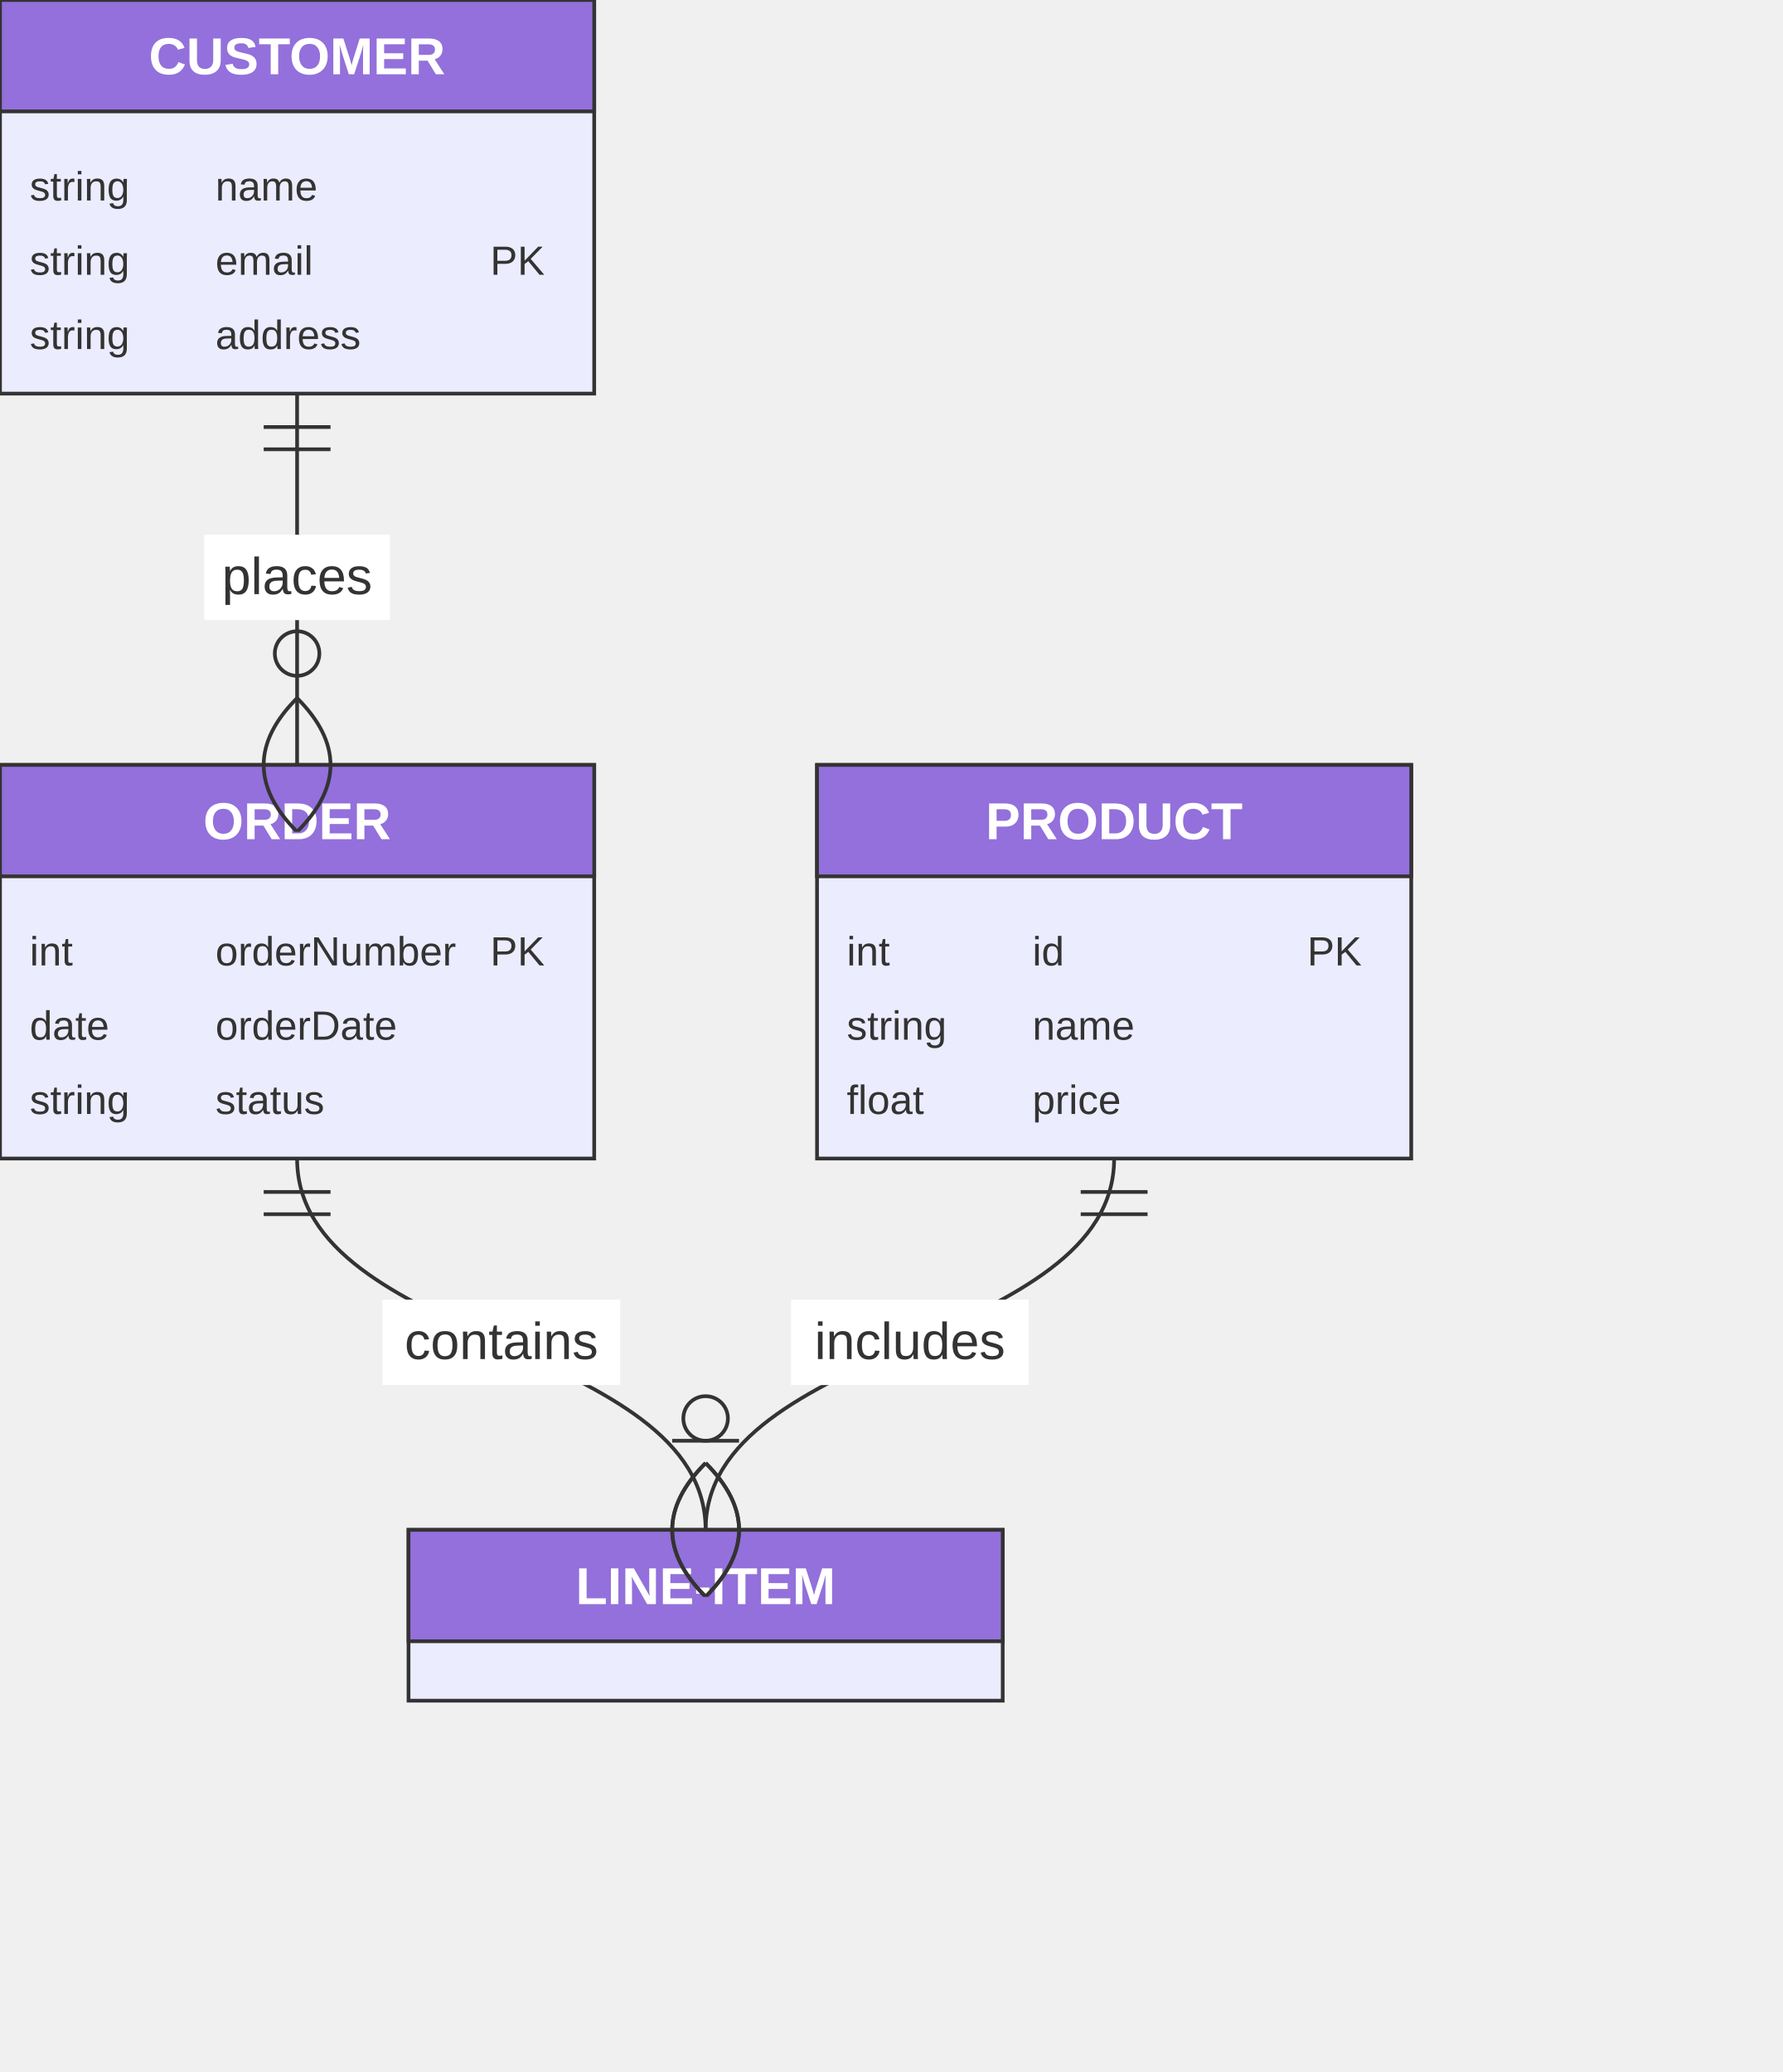
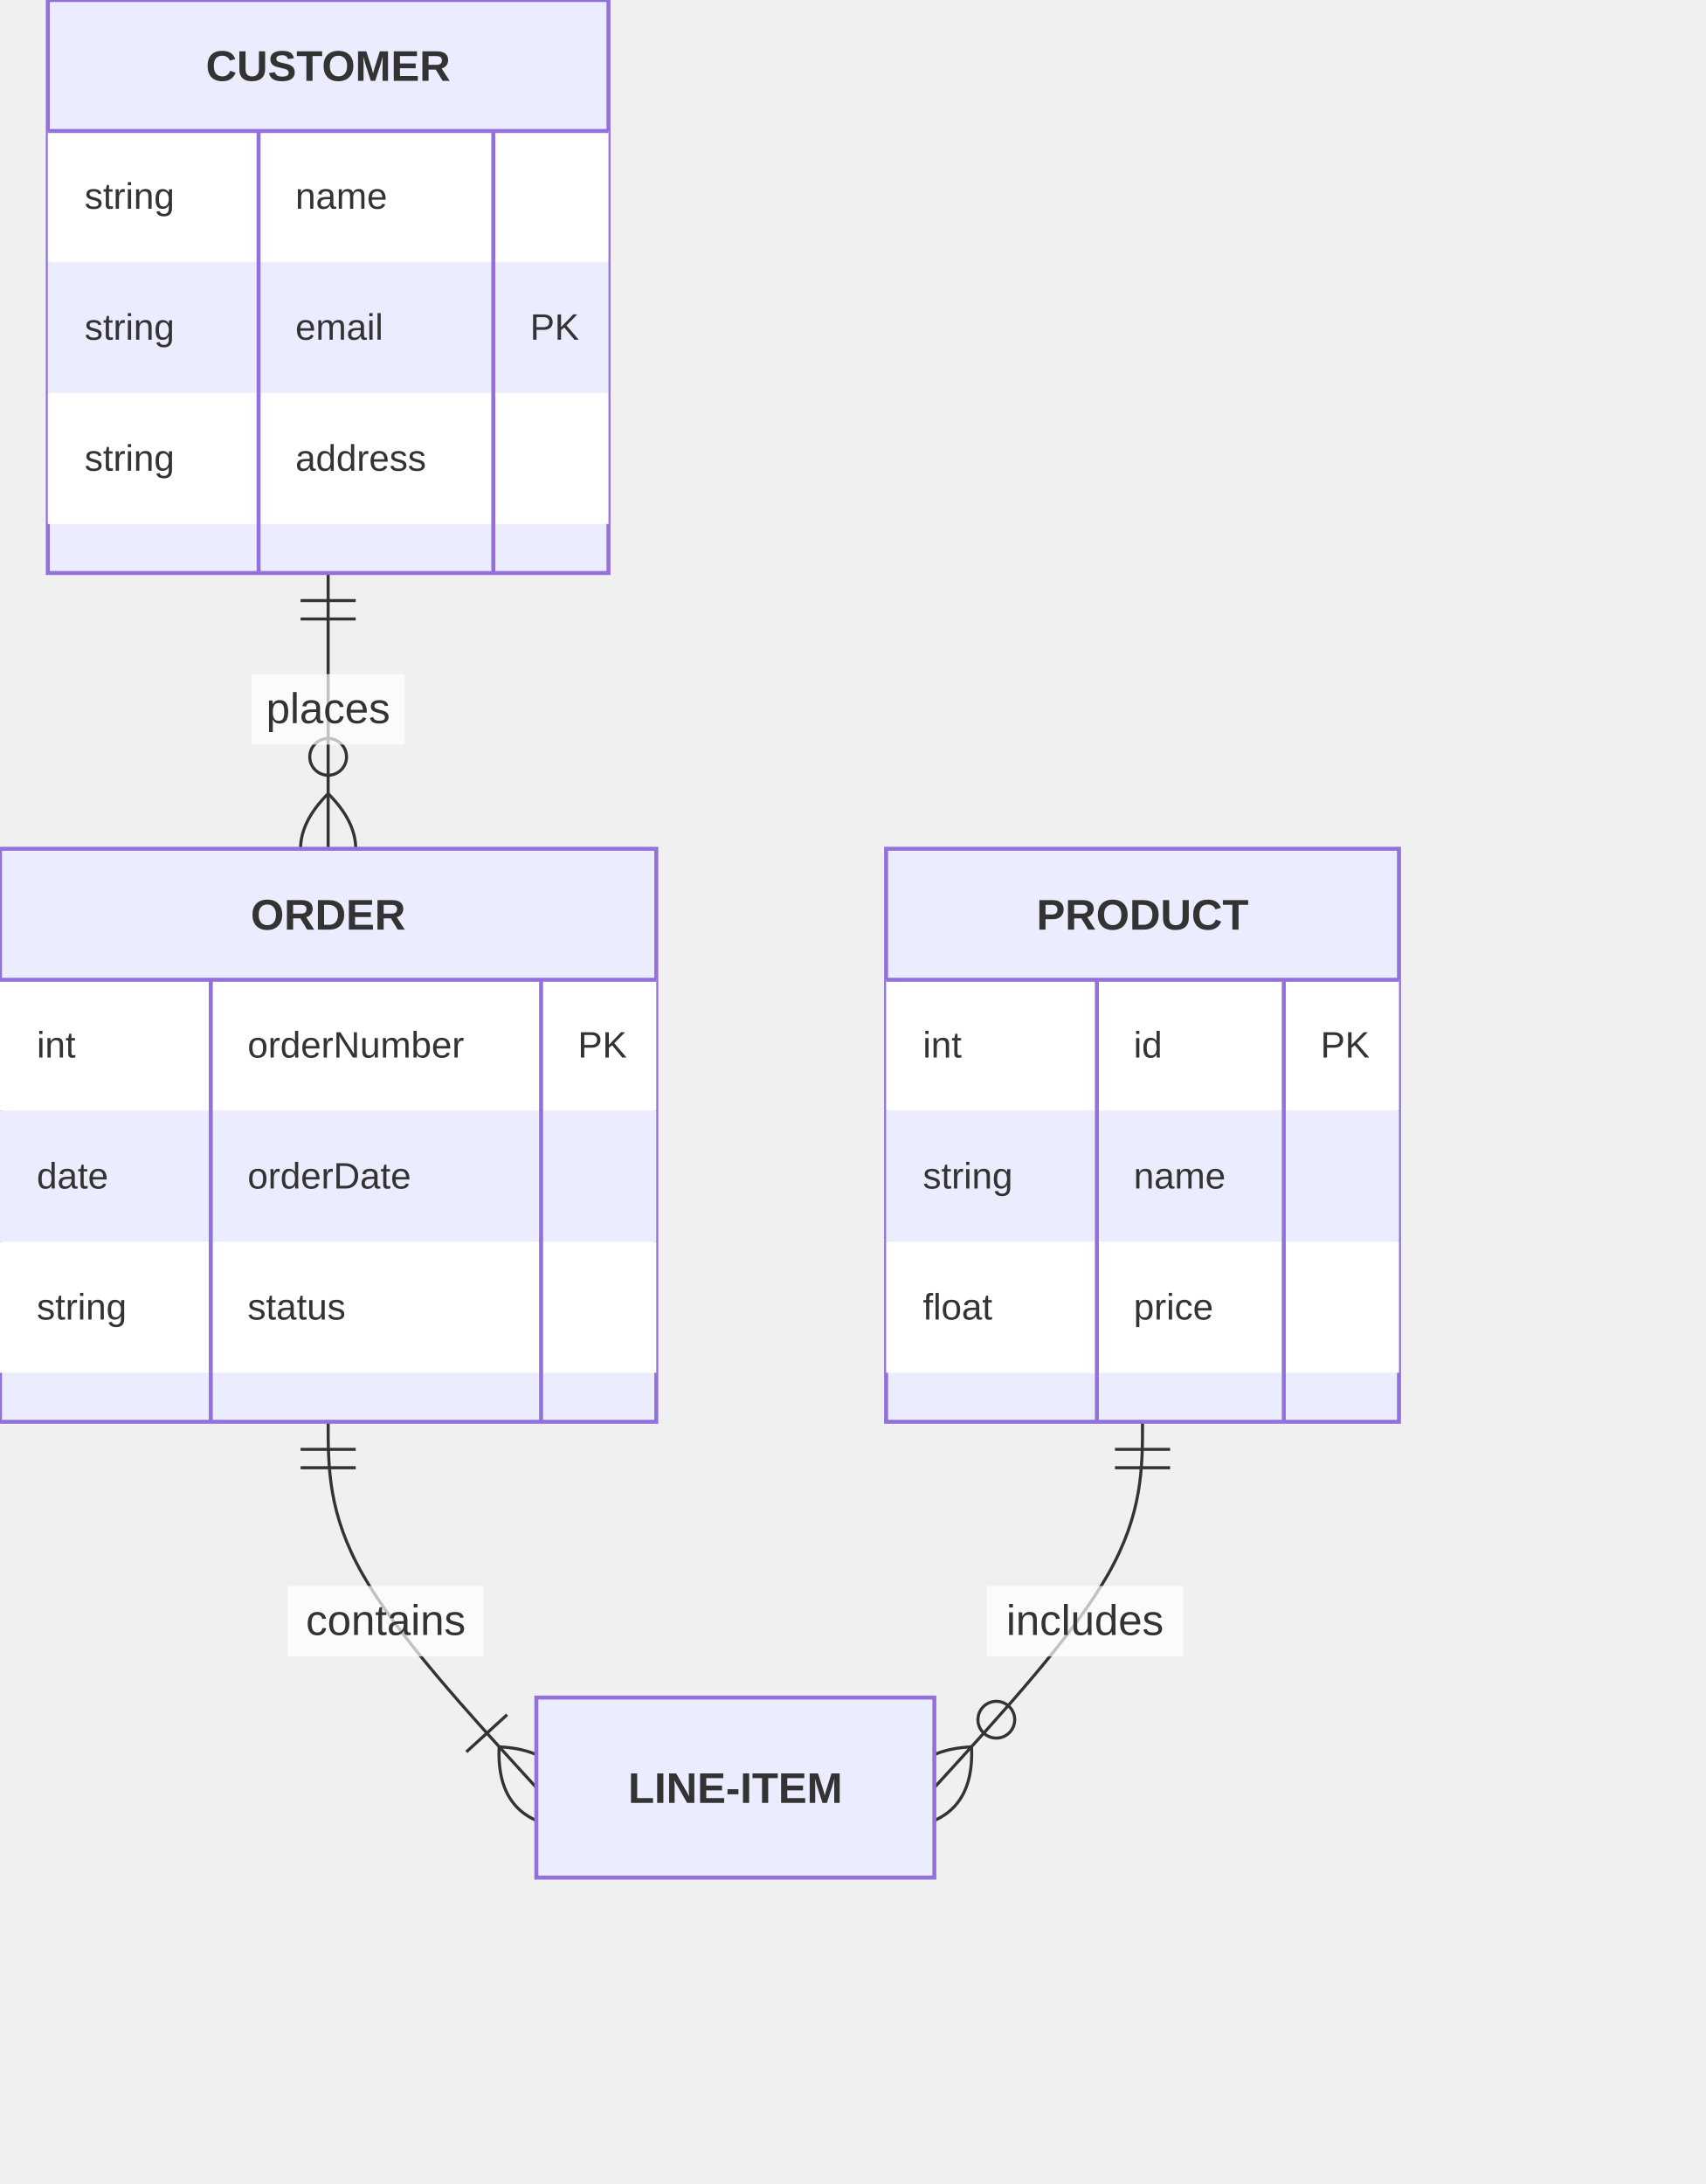
- <svg xmlns="http://www.w3.org/2000/svg" width="480" height="558" viewBox="0 0 480 558" class="mermaid">
+ <svg xmlns="http://www.w3.org/2000/svg" width="556.6" height="712.75" viewBox="0 0 556.6 712.75" class="mermaid">
  <style>

.mermaid {
  font-family: trebuchet ms, verdana, arial, sans-serif;
  font-size: 16px;
}

.node rect,
.node polygon,
.node circle,
.node ellipse,
.node path {
  fill: #ECECFF;
  stroke: #9370DB;
  stroke-width: 1px;
}

.node line {
  stroke: #9370DB;
  stroke-width: 1px;
}

.node .label {
  fill: #333333;
}

.node text {
  fill: #333333;
  font-family: trebuchet ms, verdana, arial, sans-serif;
  font-size: 16px;
}

.edge-path {
  fill: none;
  stroke: #333333;
  stroke-width: 1px;
}

.edge-label {
  fill: #333333;
  font-family: trebuchet ms, verdana, arial, sans-serif;
}

.edge-label-bg {
  fill: rgba(232, 232, 232, 0.8);
}

.subgraph {
  fill: #ffffde;
  stroke: #aaaa33;
  stroke-width: 1px;
}

.subgraph-title {
  fill: #333333;
  font-weight: bold;
}

.cluster rect {
  fill: #ffffde;
  stroke: #aaaa33;
  stroke-width: 1px;
  rx: 5px;
  ry: 5px;
}

.cluster-label {
  fill: #333333;
  font-family: trebuchet ms, verdana, arial, sans-serif;
  font-size: 16px;
  font-weight: bold;
}

marker path {
  fill: #333333;
  stroke: #333333;
}


.er-title {
  fill: #333333;
}

.entity-box {
  fill: #ECECFF;
-   stroke: #333333;
+   stroke: #9370DB;
}

.entity-header {
  fill: #9370DB;
-   stroke: #333333;
+   stroke: #9370DB;
}

.entity-name {
-   fill: #FFFFFF;
+   fill: #333333;
  font-weight: bold;
}

.entity-attr {
  fill: #333333;
}

.relationshipLine {
  stroke: #333333;
  stroke-width: 1;
  fill: none;
}

.relationship-label {
  fill: #333333;
}

+ .relationship-label-background {
+   fill: #ffffff;
+   opacity: 0.7;
+ }
+ 
.marker {
  fill: none;
  stroke: #333333;
  stroke-width: 1;
}

.marker circle {
-   fill: white;
+   fill: #ffffff;
+ }
+ 
+ .row-rect-odd {
+   fill: #ffffff;
+ }
+ 
+ .row-rect-even {
+   fill: #ECECFF;
+ }
+ 
+ .divider {
+   stroke: #9370DB;
}

  </style>
  <defs>
    <marker id="er-onlyOneStart" viewBox="0 0 18 18" refX="0" refY="9" markerWidth="18" markerHeight="18" orient="auto">
      <path d="M9,0 L9,18 M15,0 L15,18" class="marker" />
    </marker>
    <marker id="er-onlyOneEnd" viewBox="0 0 18 18" refX="18" refY="9" markerWidth="18" markerHeight="18" orient="auto">
      <path d="M3,0 L3,18 M9,0 L9,18" class="marker" />
    </marker>
    <marker id="er-zeroOrOneStart" viewBox="0 0 30 18" refX="0" refY="9" markerWidth="30" markerHeight="18" orient="auto">
      <circle cx="21" cy="9" r="6" class="marker" fill="white" />
      <path d="M9,0 L9,18" class="marker" />
    </marker>
    <marker id="er-zeroOrOneEnd" viewBox="0 0 30 18" refX="30" refY="9" markerWidth="30" markerHeight="18" orient="auto">
      <circle cx="9" cy="9" r="6" class="marker" fill="white" />
      <path d="M21,0 L21,18" class="marker" />
    </marker>
    <marker id="er-oneOrMoreStart" viewBox="0 0 45 36" refX="18" refY="18" markerWidth="45" markerHeight="36" orient="auto">
      <path d="M0,18 Q 18,0 36,18 Q 18,36 0,18 M42,9 L42,27" class="marker" />
    </marker>
    <marker id="er-oneOrMoreEnd" viewBox="0 0 45 36" refX="27" refY="18" markerWidth="45" markerHeight="36" orient="auto">
      <path d="M3,9 L3,27 M9,18 Q27,0 45,18 Q27,36 9,18" class="marker" />
    </marker>
    <marker id="er-zeroOrMoreStart" viewBox="0 0 57 36" refX="18" refY="18" markerWidth="57" markerHeight="36" orient="auto">
      <circle cx="48" cy="18" r="6" class="marker" fill="white" />
      <path d="M0,18 Q18,0 36,18 Q18,36 0,18" class="marker" />
    </marker>
    <marker id="er-zeroOrMoreEnd" viewBox="0 0 57 36" refX="39" refY="18" markerWidth="57" markerHeight="36" orient="auto">
      <circle cx="9" cy="18" r="6" class="marker" fill="white" />
      <path d="M21,18 Q39,0 57,18 Q39,36 21,18" class="marker" />
    </marker>
  </defs>
  <g class="root">
    <g class="clusters">

    </g>
    <g class="edgePaths">

    </g>
    <g class="edgeLabels">

    </g>
    <g class="nodes">

    </g>
+     <g class="relationship">
+       <path d="M 107.10 187.00 C 107.10 202.00, 107.10 217.00, 107.10 232.00 C 107.10 247.00, 107.10 262.00, 107.10 277.00" class="relationshipLine" marker-start="url(#er-onlyOneStart)" marker-end="url(#er-zeroOrMoreEnd)" />
+       <rect x="82.1" y="220" width="50" height="23" rx="0" ry="0" class="relationship-label-background" />
+       <text x="107.1" y="236" class="relationship-label" text-anchor="middle" font-size="14">places</text>
+     </g>
+     <g class="relationship">
+       <path d="M 107.10 464.00 C 107.10 479.00, 107.10 494.00, 118.42 513.90 C 129.75 533.79, 152.40 558.58, 175.05 583.38" class="relationshipLine" marker-end="url(#er-oneOrMoreEnd)" marker-start="url(#er-onlyOneStart)" />
+       <rect x="93.899" y="517.576" width="64" height="23" rx="0" ry="0" class="relationship-label-background" />
+       <text x="125.899" y="533.576" class="relationship-label" text-anchor="middle" font-size="14">contains</text>
+     </g>
+     <g class="relationship">
+       <path d="M 372.90 464.00 C 372.90 479.00, 372.90 494.00, 361.58 513.90 C 350.25 533.79, 327.60 558.58, 304.95 583.38" class="relationshipLine" marker-start="url(#er-onlyOneStart)" marker-end="url(#er-zeroOrMoreEnd)" />
+       <rect x="322.101" y="517.576" width="64" height="23" rx="0" ry="0" class="relationship-label-background" />
+       <text x="354.101" y="533.576" class="relationship-label" text-anchor="middle" font-size="14">includes</text>
+     </g>
    <g class="entity-node" id="entity-CUSTOMER-0">
-       <rect x="0" y="0" width="160" height="106" rx="0" ry="0" class="entity-box" stroke="#333333" stroke-width="1" fill="#ECECFF" />
-       <rect x="0" y="0" width="160" height="30" rx="0" ry="0" class="entity-header" stroke="#333333" fill="#9370DB" stroke-width="1" />
-       <text x="80" y="20" class="entity-name" text-anchor="middle" font-weight="bold" font-size="14" fill="#FFFFFF">CUSTOMER</text>
-       <text x="8" y="54" class="entity-attr attribute-type" text-anchor="start" font-size="11">string</text>
-       <text x="58" y="54" class="entity-attr attribute-name" text-anchor="start" font-size="11">name</text>
-       <text x="8" y="74" class="entity-attr attribute-type" text-anchor="start" font-size="11">string</text>
-       <text x="58" y="74" class="entity-attr attribute-name" font-size="11" text-anchor="start">email</text>
-       <text x="132" y="74" class="entity-attr attribute-key" text-anchor="start" font-size="11">PK</text>
-       <text x="8" y="94" class="entity-attr attribute-type" text-anchor="start" font-size="11">string</text>
-       <text x="58" y="94" class="entity-attr attribute-name" text-anchor="start" font-size="11">address</text>
+       <rect x="15.6" y="0" width="183" height="187" rx="0" ry="0" class="entity-box" stroke-width="1.3" />
+       <rect x="15.6" y="42.75" width="183" height="42.75" rx="0" ry="0" class="row-rect-odd" stroke-width="1.3" />
+       <rect x="15.6" y="85.5" width="183" height="42.75" rx="0" ry="0" class="row-rect-even" stroke-width="1.3" />
+       <rect x="15.6" y="128.25" width="183" height="42.75" rx="0" ry="0" class="row-rect-odd" stroke-width="1.3" />
+       <line x1="15.6" y1="42.75" x2="198.6" y2="42.75" class="divider" stroke-width="1.3" />
+       <line x1="84.4" y1="42.75" x2="84.4" y2="187" class="divider" stroke-width="1.3" />
+       <line x1="161" y1="42.75" x2="161" y2="187" class="divider" stroke-width="1.3" />
+       <text x="107.1" y="26.375" class="entity-name" font-size="14" text-anchor="middle">CUSTOMER</text>
+       <text x="27.6" y="68.125" class="entity-attr attribute-type" text-anchor="start" font-size="12">string</text>
+       <text x="96.4" y="68.125" class="entity-attr attribute-name" text-anchor="start" font-size="12">name</text>
+       <text x="27.6" y="110.875" class="entity-attr attribute-type" text-anchor="start" font-size="12">string</text>
+       <text x="96.4" y="110.875" class="entity-attr attribute-name" text-anchor="start" font-size="12">email</text>
+       <text x="173" y="110.875" class="entity-attr attribute-key" text-anchor="start" font-size="12">PK</text>
+       <text x="27.6" y="153.625" class="entity-attr attribute-type" text-anchor="start" font-size="12">string</text>
+       <text x="96.4" y="153.625" class="entity-attr attribute-name" text-anchor="start" font-size="12">address</text>
    </g>
    <g class="entity-node" id="entity-LINE-ITEM-2">
-       <rect x="110" y="412" width="160" height="46" rx="0" ry="0" class="entity-box" stroke="#333333" fill="#ECECFF" stroke-width="1" />
-       <rect x="110" y="412" width="160" height="30" rx="0" ry="0" class="entity-header" fill="#9370DB" stroke-width="1" stroke="#333333" />
-       <text x="190" y="432" class="entity-name" font-size="14" fill="#FFFFFF" font-weight="bold" text-anchor="middle">LINE-ITEM</text>
+       <rect x="175.05" y="554" width="129.9" height="58.75" rx="0" ry="0" class="entity-box" stroke-width="1.3" />
+       <text x="240" y="588.375" class="entity-name" text-anchor="middle" font-size="14">LINE-ITEM</text>
    </g>
    <g class="entity-node" id="entity-ORDER-1">
-       <rect x="0" y="206" width="160" height="106" rx="0" ry="0" class="entity-box" fill="#ECECFF" stroke="#333333" stroke-width="1" />
-       <rect x="0" y="206" width="160" height="30" rx="0" ry="0" class="entity-header" fill="#9370DB" stroke-width="1" stroke="#333333" />
-       <text x="80" y="226" class="entity-name" font-weight="bold" text-anchor="middle" font-size="14" fill="#FFFFFF">ORDER</text>
-       <text x="8" y="260" class="entity-attr attribute-type" font-size="11" text-anchor="start">int</text>
-       <text x="58" y="260" class="entity-attr attribute-name" text-anchor="start" font-size="11">orderNumber</text>
-       <text x="132" y="260" class="entity-attr attribute-key" font-size="11" text-anchor="start">PK</text>
-       <text x="8" y="280" class="entity-attr attribute-type" font-size="11" text-anchor="start">date</text>
-       <text x="58" y="280" class="entity-attr attribute-name" text-anchor="start" font-size="11">orderDate</text>
-       <text x="8" y="300" class="entity-attr attribute-type" text-anchor="start" font-size="11">string</text>
-       <text x="58" y="300" class="entity-attr attribute-name" text-anchor="start" font-size="11">status</text>
+       <rect x="0" y="277" width="214.2" height="187" rx="0" ry="0" class="entity-box" stroke-width="1.3" />
+       <rect x="0" y="319.75" width="214.2" height="42.75" rx="0" ry="0" class="row-rect-odd" stroke-width="1.3" />
+       <rect x="0" y="362.5" width="214.2" height="42.75" rx="0" ry="0" class="row-rect-even" stroke-width="1.3" />
+       <rect x="0" y="405.25" width="214.2" height="42.75" rx="0" ry="0" class="row-rect-odd" stroke-width="1.3" />
+       <line x1="0" y1="319.75" x2="214.2" y2="319.75" class="divider" stroke-width="1.3" />
+       <line x1="68.8" y1="319.75" x2="68.8" y2="464" class="divider" stroke-width="1.3" />
+       <line x1="176.6" y1="319.75" x2="176.6" y2="464" class="divider" stroke-width="1.3" />
+       <text x="107.1" y="303.375" class="entity-name" font-size="14" text-anchor="middle">ORDER</text>
+       <text x="12" y="345.125" class="entity-attr attribute-type" font-size="12" text-anchor="start">int</text>
+       <text x="80.8" y="345.125" class="entity-attr attribute-name" font-size="12" text-anchor="start">orderNumber</text>
+       <text x="188.6" y="345.125" class="entity-attr attribute-key" text-anchor="start" font-size="12">PK</text>
+       <text x="12" y="387.875" class="entity-attr attribute-type" font-size="12" text-anchor="start">date</text>
+       <text x="80.8" y="387.875" class="entity-attr attribute-name" font-size="12" text-anchor="start">orderDate</text>
+       <text x="12" y="430.625" class="entity-attr attribute-type" text-anchor="start" font-size="12">string</text>
+       <text x="80.8" y="430.625" class="entity-attr attribute-name" font-size="12" text-anchor="start">status</text>
    </g>
    <g class="entity-node" id="entity-PRODUCT-3">
-       <rect x="220" y="206" width="160" height="106" rx="0" ry="0" class="entity-box" fill="#ECECFF" stroke="#333333" stroke-width="1" />
-       <rect x="220" y="206" width="160" height="30" rx="0" ry="0" class="entity-header" stroke-width="1" fill="#9370DB" stroke="#333333" />
-       <text x="300" y="226" class="entity-name" font-size="14" text-anchor="middle" fill="#FFFFFF" font-weight="bold">PRODUCT</text>
-       <text x="228" y="260" class="entity-attr attribute-type" text-anchor="start" font-size="11">int</text>
-       <text x="278" y="260" class="entity-attr attribute-name" font-size="11" text-anchor="start">id</text>
-       <text x="352" y="260" class="entity-attr attribute-key" text-anchor="start" font-size="11">PK</text>
-       <text x="228" y="280" class="entity-attr attribute-type" font-size="11" text-anchor="start">string</text>
-       <text x="278" y="280" class="entity-attr attribute-name" font-size="11" text-anchor="start">name</text>
-       <text x="228" y="300" class="entity-attr attribute-type" font-size="11" text-anchor="start">float</text>
-       <text x="278" y="300" class="entity-attr attribute-name" font-size="11" text-anchor="start">price</text>
-     </g>
-     <g class="relationship">
-       <path d="M80,106 C80,156 80,156 80,206" class="relationshipLine" marker-start="url(#er-onlyOneStart)" marker-end="url(#er-zeroOrMoreEnd)" />
-       <rect x="55" y="144" width="50" height="23" rx="0" ry="0" class="background" fill="#FFFFFF" />
-       <text x="80" y="160" class="relationship-label" text-anchor="middle" font-size="14">places</text>
-     </g>
-     <g class="relationship">
-       <path d="M80,312 C80,362 190,362 190,412" class="relationshipLine" marker-start="url(#er-onlyOneStart)" marker-end="url(#er-oneOrMoreEnd)" />
-       <rect x="103" y="350" width="64" height="23" rx="0" ry="0" class="background" fill="#FFFFFF" />
-       <text x="135" y="366" class="relationship-label" font-size="14" text-anchor="middle">contains</text>
-     </g>
-     <g class="relationship">
-       <path d="M300,312 C300,362 190,362 190,412" class="relationshipLine" marker-start="url(#er-onlyOneStart)" marker-end="url(#er-zeroOrMoreEnd)" />
-       <rect x="213" y="350" width="64" height="23" rx="0" ry="0" class="background" fill="#FFFFFF" />
-       <text x="245" y="366" class="relationship-label" text-anchor="middle" font-size="14">includes</text>
+       <rect x="289.2" y="277" width="167.4" height="187" rx="0" ry="0" class="entity-box" stroke-width="1.3" />
+       <rect x="289.2" y="319.75" width="167.4" height="42.75" rx="0" ry="0" class="row-rect-odd" stroke-width="1.3" />
+       <rect x="289.2" y="362.5" width="167.4" height="42.75" rx="0" ry="0" class="row-rect-even" stroke-width="1.3" />
+       <rect x="289.2" y="405.25" width="167.4" height="42.75" rx="0" ry="0" class="row-rect-odd" stroke-width="1.3" />
+       <line x1="289.2" y1="319.75" x2="456.6" y2="319.75" class="divider" stroke-width="1.3" />
+       <line x1="358" y1="319.75" x2="358" y2="464" class="divider" stroke-width="1.3" />
+       <line x1="419" y1="319.75" x2="419" y2="464" class="divider" stroke-width="1.3" />
+       <text x="372.9" y="303.375" class="entity-name" text-anchor="middle" font-size="14">PRODUCT</text>
+       <text x="301.2" y="345.125" class="entity-attr attribute-type" font-size="12" text-anchor="start">int</text>
+       <text x="370" y="345.125" class="entity-attr attribute-name" font-size="12" text-anchor="start">id</text>
+       <text x="431" y="345.125" class="entity-attr attribute-key" font-size="12" text-anchor="start">PK</text>
+       <text x="301.2" y="387.875" class="entity-attr attribute-type" text-anchor="start" font-size="12">string</text>
+       <text x="370" y="387.875" class="entity-attr attribute-name" font-size="12" text-anchor="start">name</text>
+       <text x="301.2" y="430.625" class="entity-attr attribute-type" font-size="12" text-anchor="start">float</text>
+       <text x="370" y="430.625" class="entity-attr attribute-name" text-anchor="start" font-size="12">price</text>
    </g>
  </g>
</svg>
